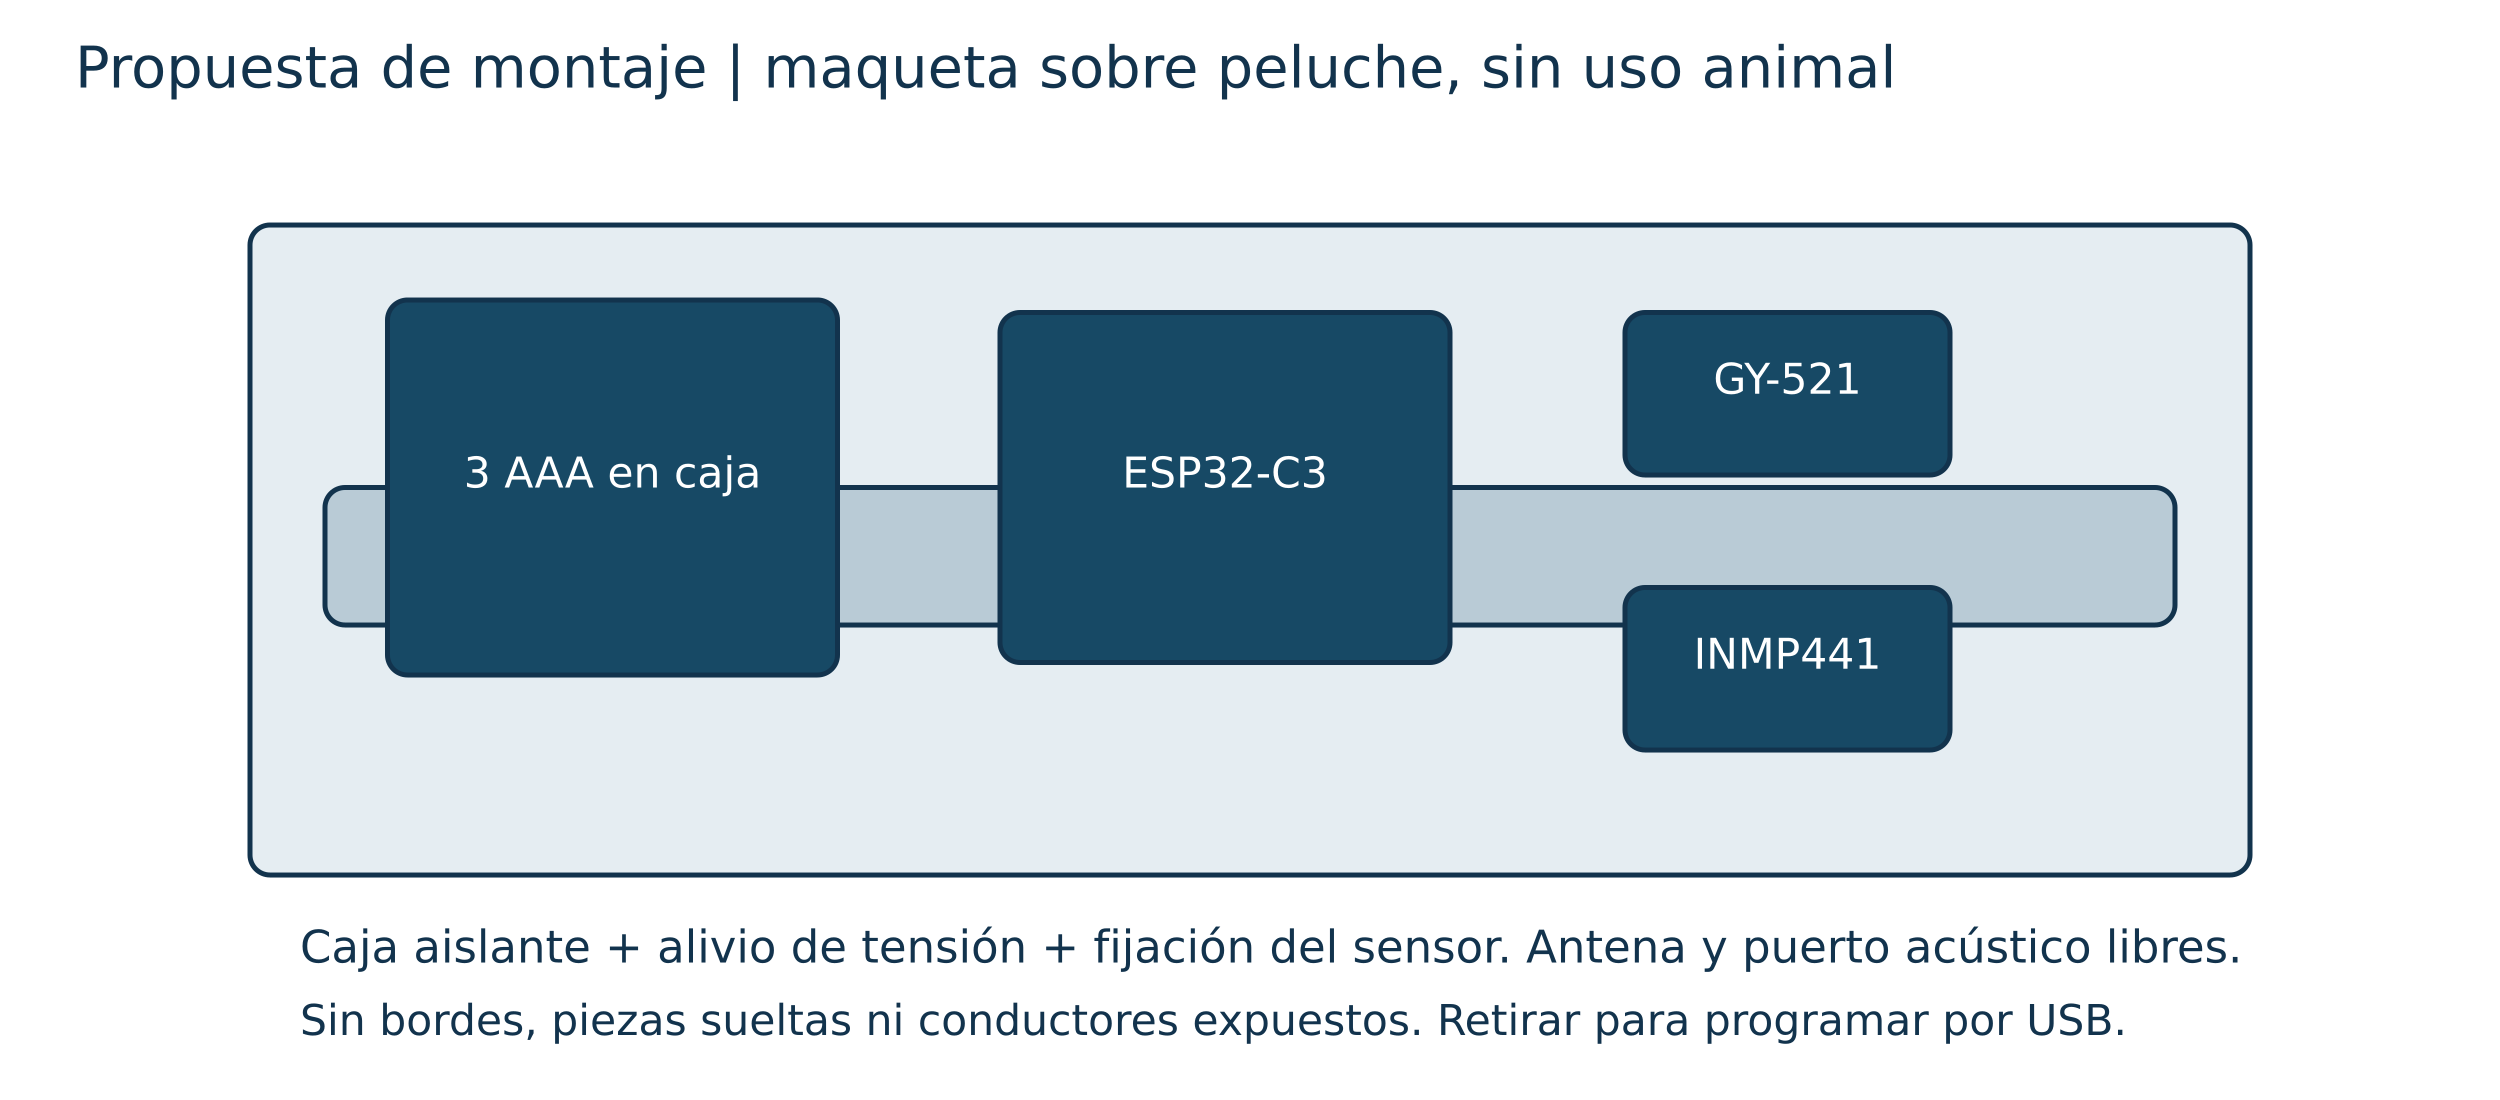
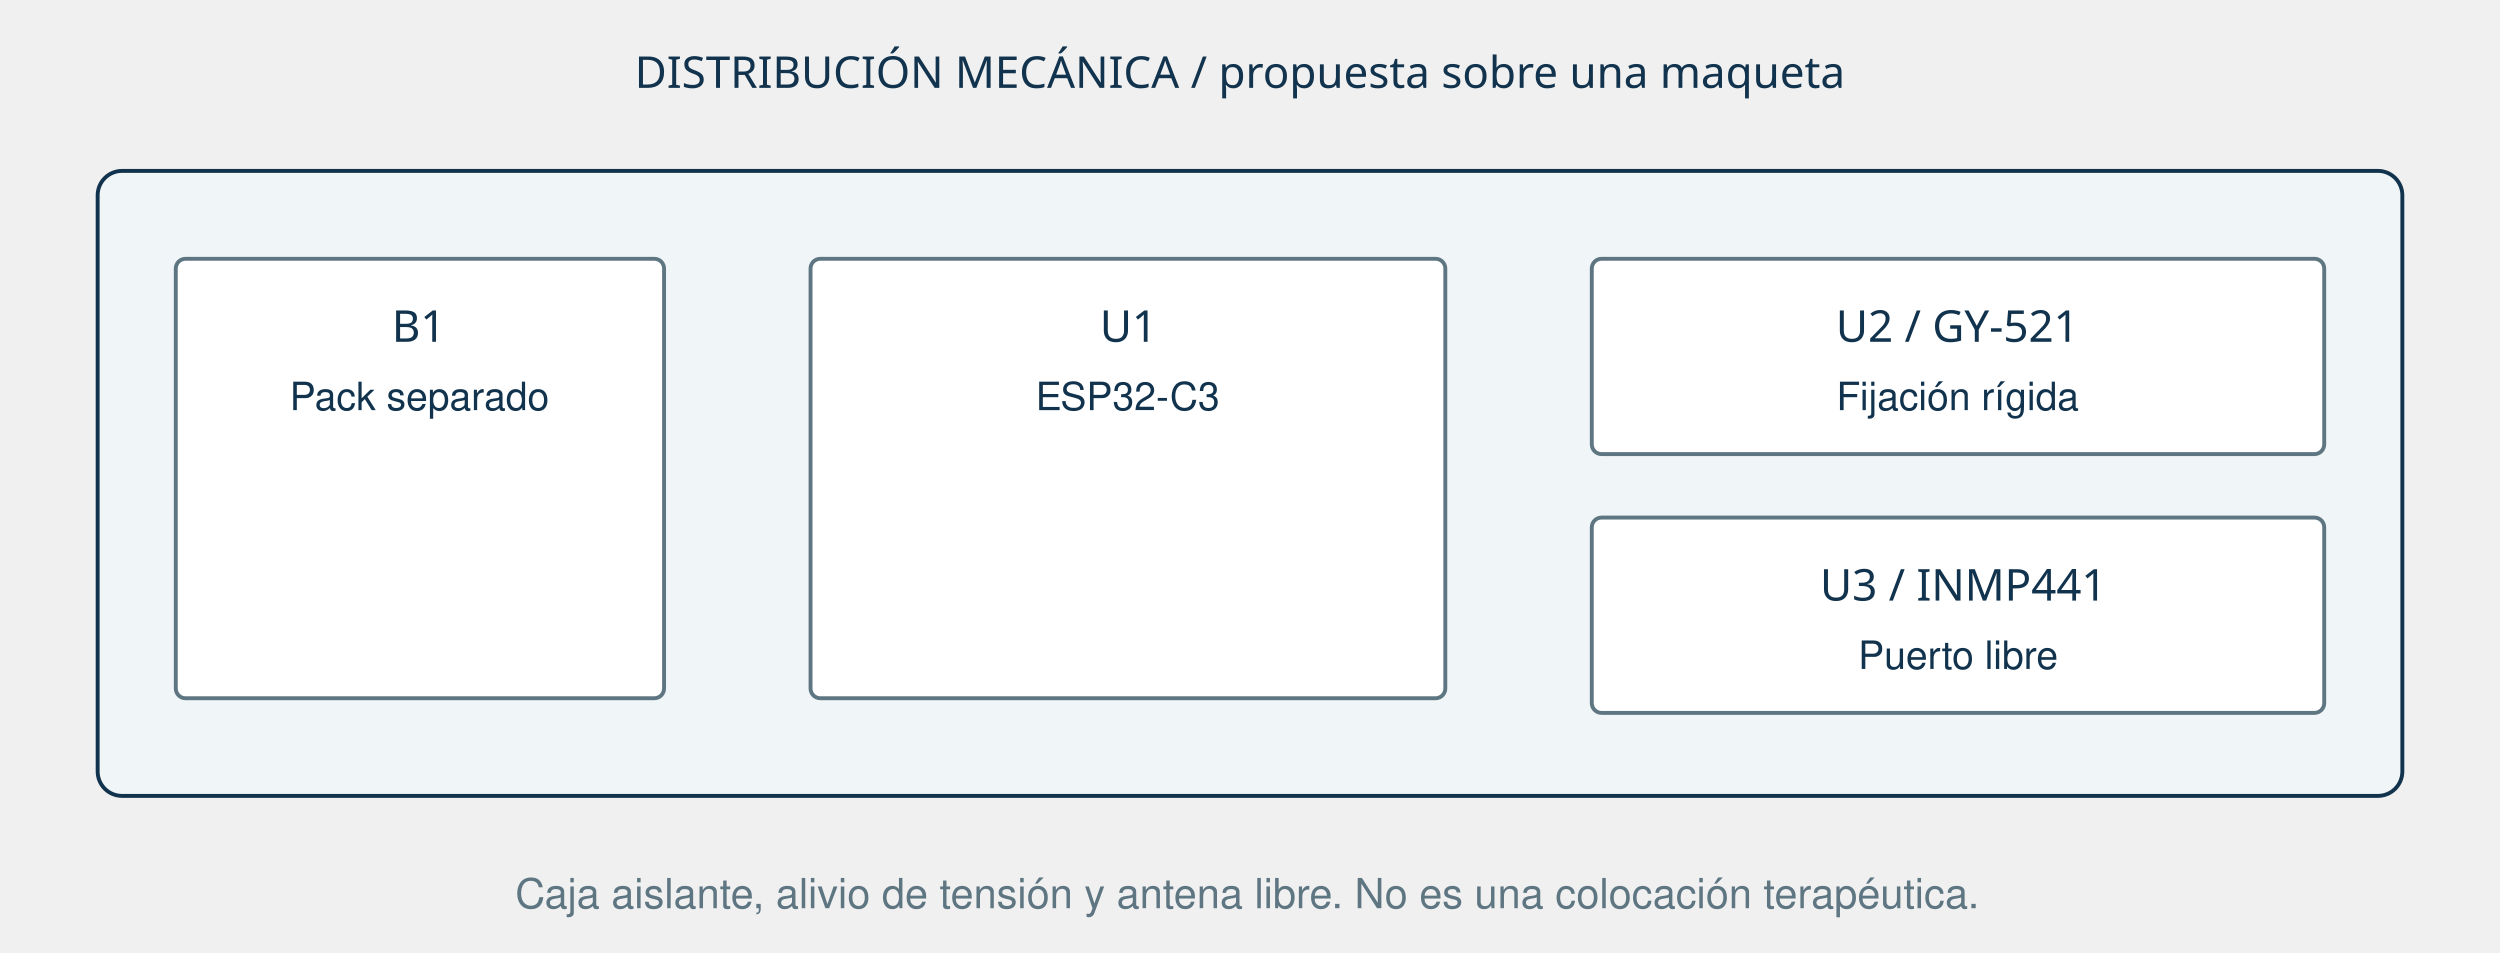
- <svg xmlns="http://www.w3.org/2000/svg" width="1000" height="440" viewBox="0 0 1000 440">
-   <rect width="100%" height="100%" fill="white" />
-   <text x="30" y="35" font-family="DejaVu Sans,sans-serif" font-size="23" fill="#12334d" text-anchor="start">Propuesta de montaje | maqueta sobre peluche, sin uso animal</text>
-   <rect x="100" y="90" width="800" height="260" rx="8" fill="#e5edf2" stroke="#12334d" stroke-width="2" />
-   <rect x="130" y="195" width="740" height="55" rx="8" fill="#b9cbd6" stroke="#12334d" stroke-width="2" />
-   <rect x="155" y="120" width="180" height="150" rx="8" fill="#174965" stroke="#12334d" stroke-width="2" />
-   <text x="245.0" y="195.0" font-family="DejaVu Sans,sans-serif" font-size="17" fill="white" text-anchor="middle">3 AAA en caja</text>
-   <rect x="400" y="125" width="180" height="140" rx="8" fill="#174965" stroke="#12334d" stroke-width="2" />
-   <text x="490.0" y="195.0" font-family="DejaVu Sans,sans-serif" font-size="17" fill="white" text-anchor="middle">ESP32-C3</text>
-   <rect x="650" y="125" width="130" height="65" rx="8" fill="#174965" stroke="#12334d" stroke-width="2" />
-   <text x="715.0" y="157.5" font-family="DejaVu Sans,sans-serif" font-size="17" fill="white" text-anchor="middle">GY-521</text>
-   <rect x="650" y="235" width="130" height="65" rx="8" fill="#174965" stroke="#12334d" stroke-width="2" />
-   <text x="715.0" y="267.5" font-family="DejaVu Sans,sans-serif" font-size="17" fill="white" text-anchor="middle">INMP441</text>
-   <text x="120" y="385" font-family="DejaVu Sans,sans-serif" font-size="18" fill="#12334d" text-anchor="start">Caja aislante + alivio de tensión + fijación del sensor. Antena y puerto acústico libres.</text>
-   <text x="120" y="414" font-family="DejaVu Sans,sans-serif" font-size="17" fill="#12334d" text-anchor="start">Sin bordes, piezas sueltas ni conductores expuestos. Retirar para programar por USB.</text>
+ <svg xmlns="http://www.w3.org/2000/svg" width="512" height="195" preserveAspectRatio="xMinYMin meet" viewBox="0 0 512 195" version="1.0" fill-rule="evenodd">
+   <clipPath id="clip">
+     <rect x="0" y="0" width="512" height="195" />
+   </clipPath>
+   <g id="group" transform="scale(1,-1) translate(0,-195)" style="clip-path: url(#clip)">
+     <g transform="">
+       <rect x="20" y="32" width="472" height="128" rx="5" ry="5" style="stroke: rgb(7%,20%,30%); stroke-linecap: butt; stroke-width: 0.8; fill: rgb(94%,96%,97%); fill-rule: evenodd;" />
+       <rect x="36" y="52" width="100" height="90" rx="2" ry="2" style="stroke: rgb(37%,46%,51%); stroke-linecap: butt; stroke-width: 0.8; fill: rgb(100%,100%,100%); fill-rule: evenodd;" />
+       <text x="80.249" y="125" style="font-family: Helvetica-Bold; font-size: 9px;fill: rgb(7%,20%,30%); stroke:none;" transform="translate(0,250) scale(1,-1)">B1</text>
+       <text x="59.32" y="111" style="font-family: Helvetica; font-size: 8px;fill: rgb(7%,20%,30%); stroke:none;" transform="translate(0,222) scale(1,-1)">Pack separado</text>
+       <rect x="166" y="52" width="130" height="90" rx="2" ry="2" style="stroke: rgb(37%,46%,51%); stroke-linecap: butt; stroke-width: 0.8; fill: rgb(100%,100%,100%); fill-rule: evenodd;" />
+       <text x="225.249" y="125" style="font-family: Helvetica-Bold; font-size: 9px;fill: rgb(7%,20%,30%); stroke:none;" transform="translate(0,250) scale(1,-1)">U1</text>
+       <text x="212.104" y="111" style="font-family: Helvetica; font-size: 8px;fill: rgb(7%,20%,30%); stroke:none;" transform="translate(0,222) scale(1,-1)">ESP32-C3</text>
+       <rect x="326" y="102" width="150" height="40" rx="2" ry="2" style="stroke: rgb(37%,46%,51%); stroke-linecap: butt; stroke-width: 0.8; fill: rgb(100%,100%,100%); fill-rule: evenodd;" />
+       <text x="375.989" y="125" style="font-family: Helvetica-Bold; font-size: 9px;fill: rgb(7%,20%,30%); stroke:none;" transform="translate(0,250) scale(1,-1)">U2 / GY-521</text>
+       <text x="376.104" y="111" style="font-family: Helvetica; font-size: 8px;fill: rgb(7%,20%,30%); stroke:none;" transform="translate(0,222) scale(1,-1)">Fijación rígida</text>
+       <rect x="326" y="49" width="150" height="40" rx="2" ry="2" style="stroke: rgb(37%,46%,51%); stroke-linecap: butt; stroke-width: 0.8; fill: rgb(100%,100%,100%); fill-rule: evenodd;" />
+       <text x="372.74" y="72" style="font-family: Helvetica-Bold; font-size: 9px;fill: rgb(7%,20%,30%); stroke:none;" transform="translate(0,144) scale(1,-1)">U3 / INMP441</text>
+       <text x="380.548" y="58" style="font-family: Helvetica; font-size: 8px;fill: rgb(7%,20%,30%); stroke:none;" transform="translate(0,116) scale(1,-1)">Puerto libre</text>
+       <text x="129.987" y="177" style="font-family: Helvetica-Bold; font-size: 9px;fill: rgb(7%,20%,30%); stroke:none;" transform="translate(0,354) scale(1,-1)">DISTRIBUCIÓN MECÁNICA / propuesta sobre una maqueta</text>
+       <text x="105.525" y="9" style="font-family: Helvetica; font-size: 8.5px;fill: rgb(37%,46%,51%); stroke:none;" transform="translate(0,18) scale(1,-1)">Caja aislante, alivio de tensión y antena libre. No es una colocación terapéutica.</text>
+     </g>
+   </g>
</svg>
